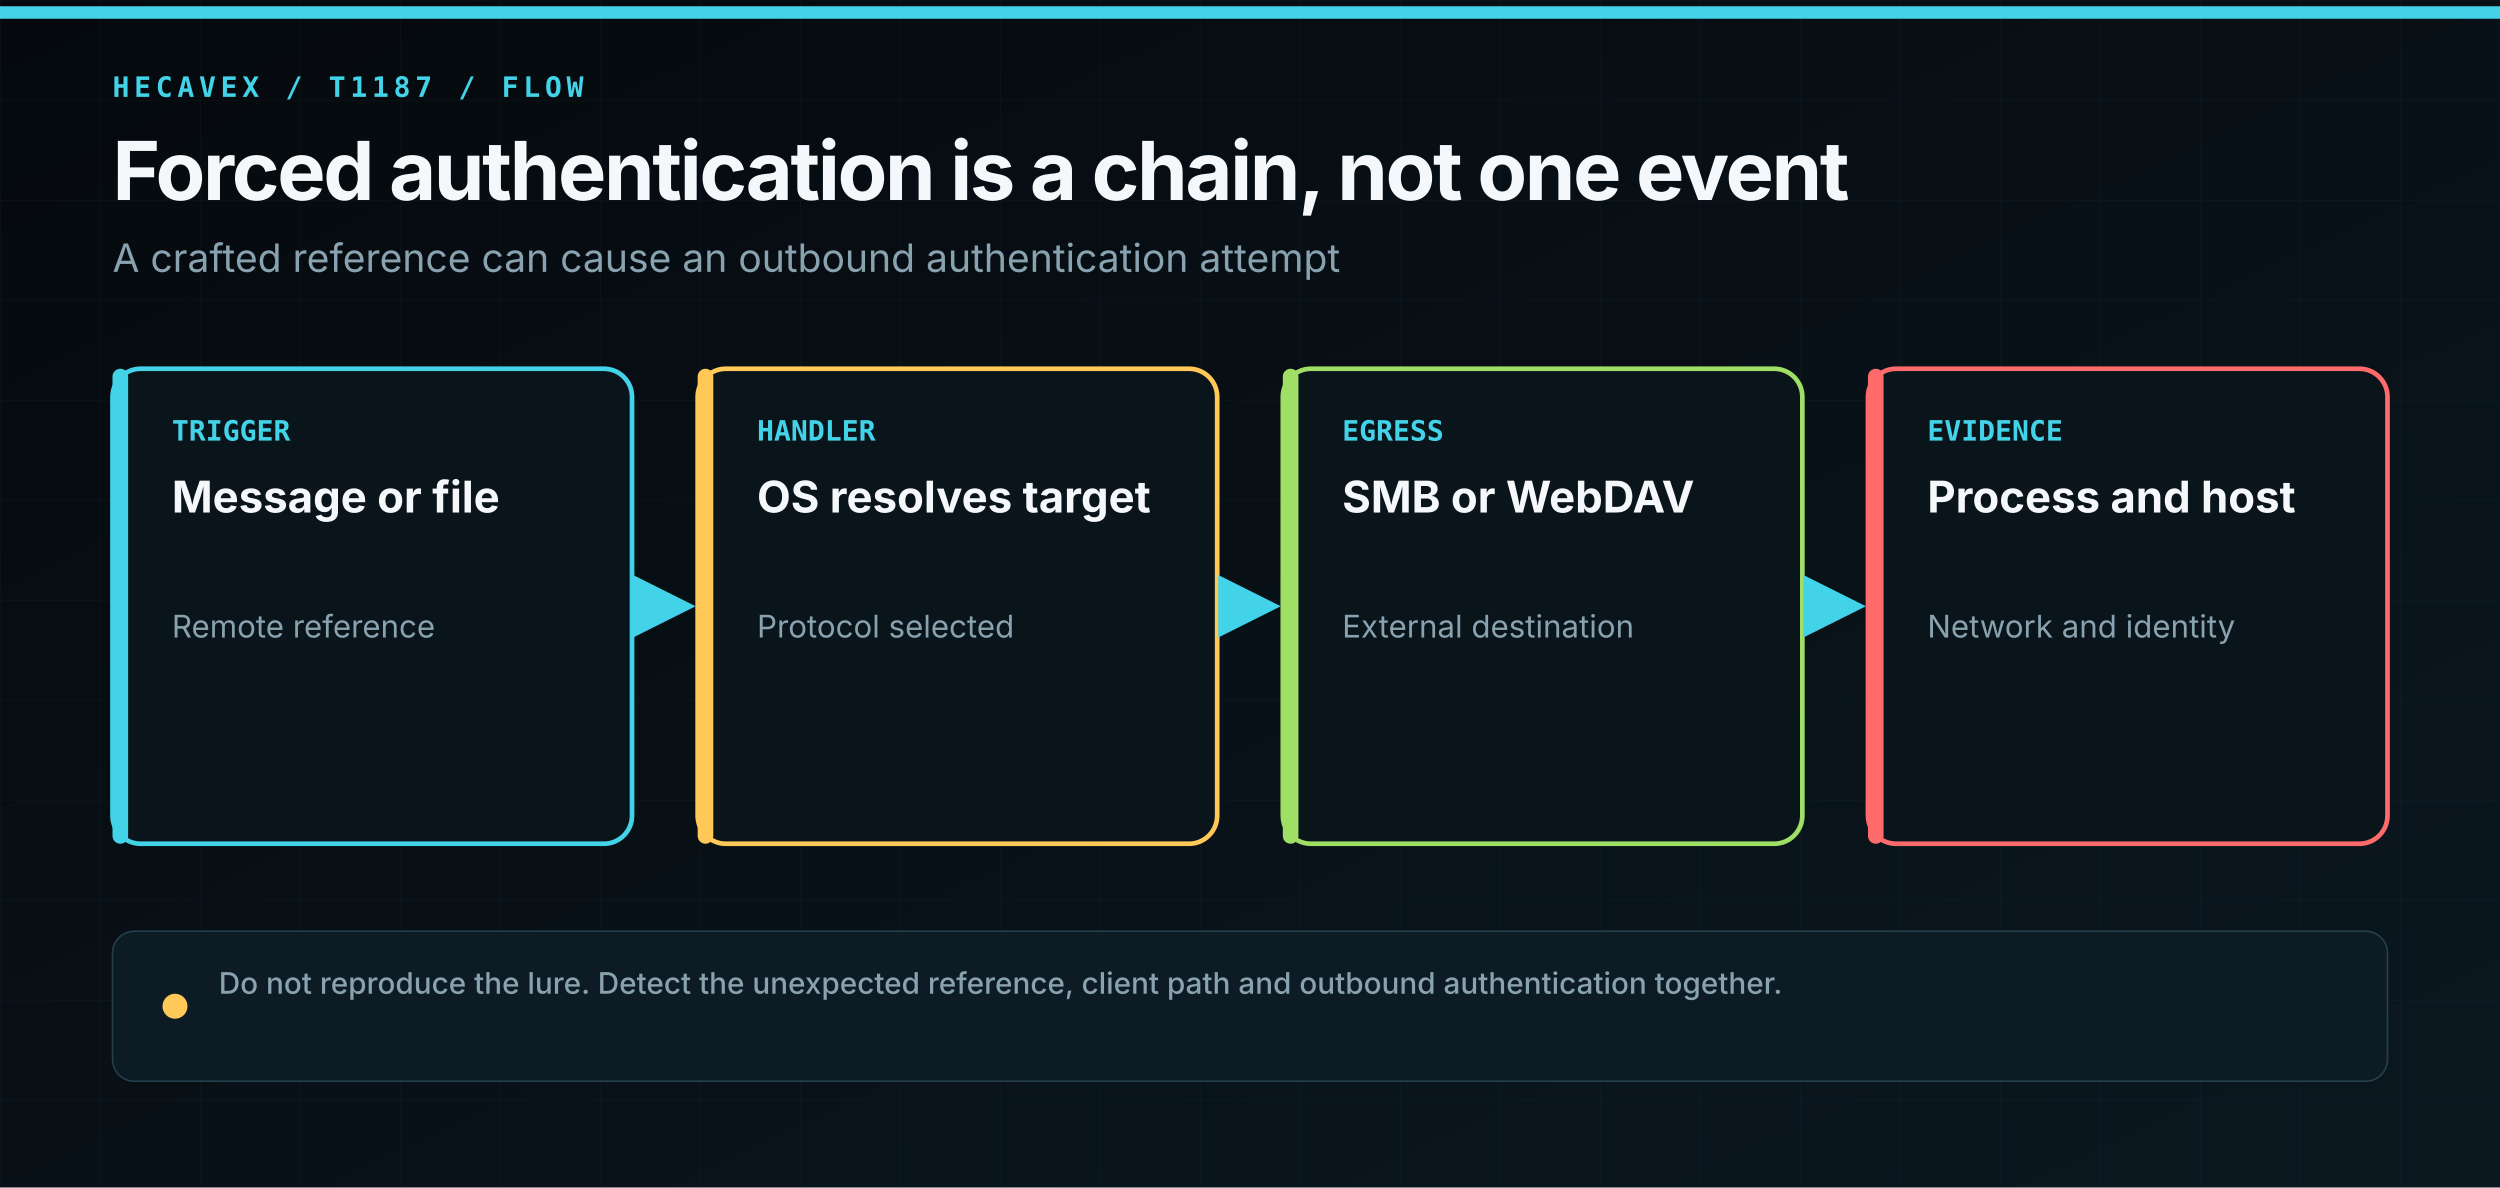
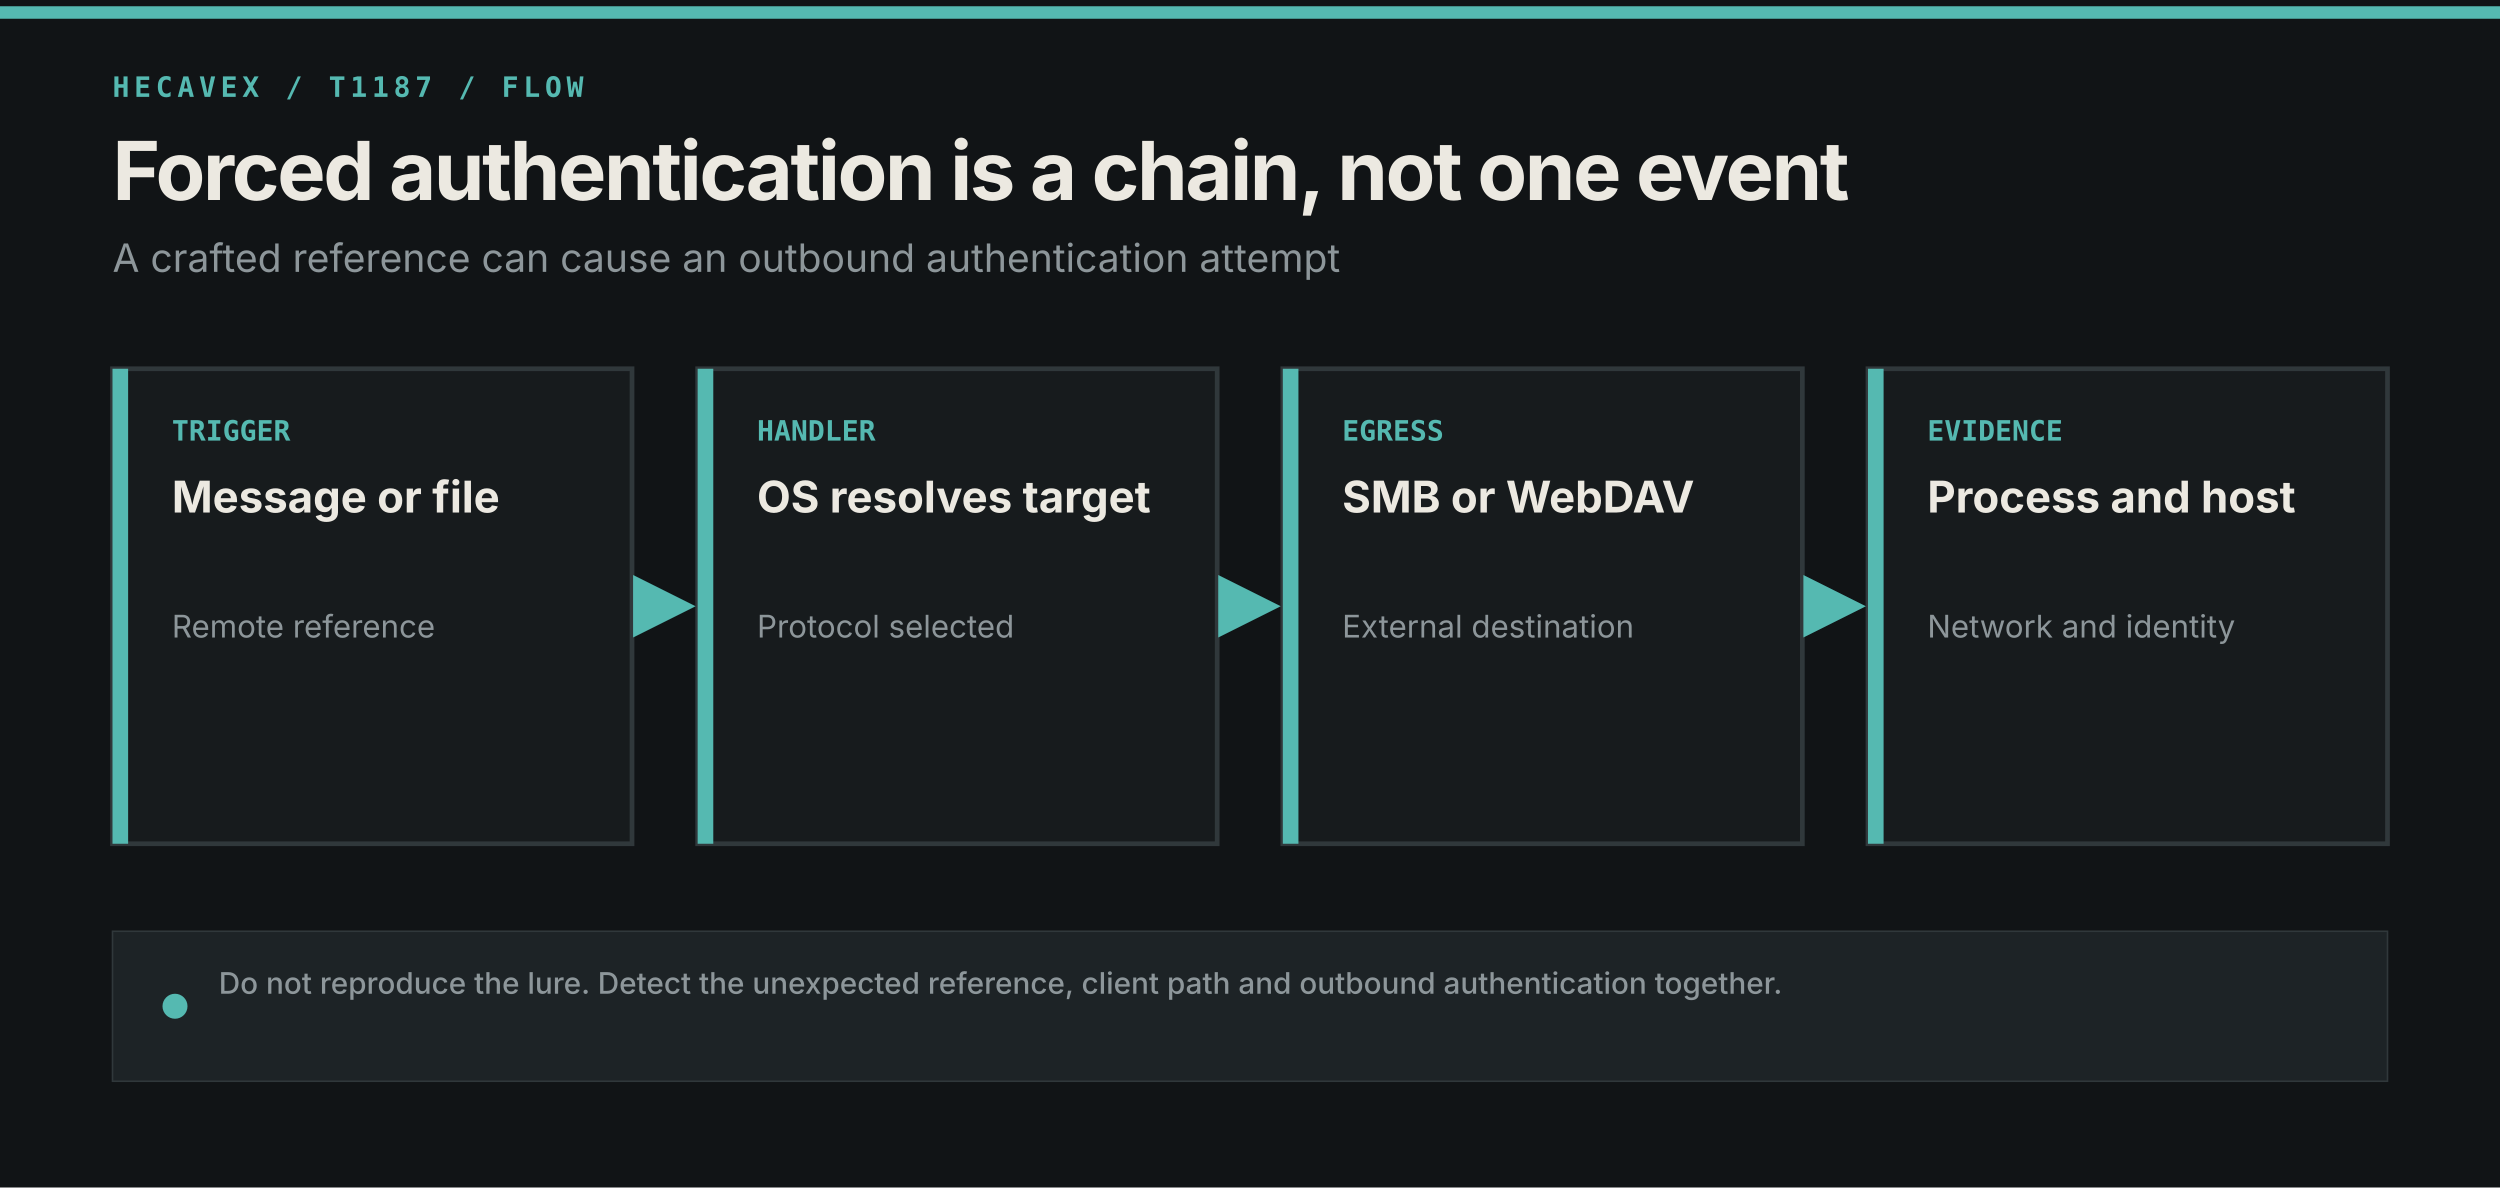
<svg xmlns="http://www.w3.org/2000/svg" width="1600" height="760" viewBox="0 0 1600 760" role="img" aria-labelledby="title desc">
  <defs>
-     <linearGradient id="bg" x1="0" y1="0" x2="1" y2="1">
-       <stop stop-color="#05090d" />
-       <stop offset="1" stop-color="#0b1820" />
-     </linearGradient>
-     <pattern id="grid" width="64" height="64" patternUnits="userSpaceOnUse">
-       <path d="M64 0H0V64" fill="none" stroke="#25414d" stroke-width="1" opacity=".28" />
-     </pattern>
-     <filter id="glow">
-       <feGaussianBlur stdDeviation="8" result="b" />
-       <feMerge>
-         <feMergeNode in="b" />
-         <feMergeNode in="SourceGraphic" />
-       </feMerge>
-     </filter>
    <marker id="arrow" viewBox="0 0 12 12" refX="10" refY="6" markerWidth="10" markerHeight="10" orient="auto">
-       <path d="M0 0 12 6 0 12Z" fill="#43d3e8" />
+       <path d="M0 0 12 6 0 12Z" fill="#55b9b1" />
    </marker>
    <style>
      .sans{font-family:Inter,Arial,sans-serif}.mono{font-family:'IBM Plex Mono',Consolas,monospace}
-       .title{font:700 52px Inter,Arial,sans-serif;fill:#f4f8fa;letter-spacing:-1.5px}
-       .subtitle{font:400 25px Inter,Arial,sans-serif;fill:#89a2af}
-       .eyebrow{font:600 18px 'IBM Plex Mono',Consolas,monospace;fill:#43d3e8;letter-spacing:3px}
-       .node-title{font:700 28px Inter,Arial,sans-serif;fill:#f4f8fa}
-       .node-copy{font:400 20px Inter,Arial,sans-serif;fill:#89a2af}
-       .node-code{font:600 18px 'IBM Plex Mono',Consolas,monospace;fill:#43d3e8}
-       .note{font:500 19px Inter,Arial,sans-serif;fill:#89a2af}
+       .title{font:700 52px Inter,Arial,sans-serif;fill:#ece9e1;letter-spacing:-1.5px}
+       .subtitle{font:400 25px Inter,Arial,sans-serif;fill:#8d969a}
+       .eyebrow{font:600 18px 'IBM Plex Mono',Consolas,monospace;fill:#55b9b1;letter-spacing:3px}
+       .node-title{font:700 28px Inter,Arial,sans-serif;fill:#ece9e1}
+       .node-copy{font:400 20px Inter,Arial,sans-serif;fill:#8d969a}
+       .node-code{font:600 18px 'IBM Plex Mono',Consolas,monospace;fill:#55b9b1}
+       .note{font:500 19px Inter,Arial,sans-serif;fill:#8d969a}
    </style>
  </defs>
-   <rect width="1600" height="760" fill="url(#bg)" />
-   <rect width="1600" height="760" fill="url(#grid)" opacity=".5" />
-   <path d="M0 8H1600" stroke="#43d3e8" stroke-width="8" />
+   <rect width="1600" height="760" fill="#111416" />
+   <path d="M0 8H1600" stroke="#55b9b1" stroke-width="8" />
  <text x="72" y="62" class="eyebrow">HECAVEX / T1187 / FLOW</text>
  <text x="72" y="128" class="title" text-anchor="start">
    <tspan x="72" dy="0">Forced authentication is a chain, not one event</tspan>
  </text>
  <text x="72" y="174" class="subtitle" text-anchor="start">
    <tspan x="72" dy="0">A crafted reference can cause an outbound authentication attempt</tspan>
  </text>
  <g>
-     <rect x="72" y="236" width="332.5" height="304" rx="18" fill="#0a141b" stroke="#43d3e8" stroke-width="3" />
-     <rect x="72" y="236" width="10" height="304" rx="5" fill="#43d3e8" />
+     <rect x="72" y="236" width="332.5" height="304" fill="#171b1d" stroke="#30383b" stroke-width="3" />
+     <rect x="72" y="236" width="10" height="304" fill="#55b9b1" />
    <text x="110" y="282" class="node-code">TRIGGER</text>
    <text x="110" y="328" class="node-title" text-anchor="start">
      <tspan x="110" dy="0">Message or file</tspan>
    </text>
    <text x="110" y="408" class="node-copy" text-anchor="start">
      <tspan x="110" dy="0">Remote reference</tspan>
    </text>
  </g>
  <g>
-     <rect x="446.5" y="236" width="332.5" height="304" rx="18" fill="#0a141b" stroke="#ffc857" stroke-width="3" />
-     <rect x="446.5" y="236" width="10" height="304" rx="5" fill="#ffc857" />
+     <rect x="446.5" y="236" width="332.5" height="304" fill="#171b1d" stroke="#30383b" stroke-width="3" />
+     <rect x="446.5" y="236" width="10" height="304" fill="#55b9b1" />
    <text x="484.5" y="282" class="node-code">HANDLER</text>
    <text x="484.5" y="328" class="node-title" text-anchor="start">
      <tspan x="484.5" dy="0">OS resolves target</tspan>
    </text>
    <text x="484.5" y="408" class="node-copy" text-anchor="start">
      <tspan x="484.5" dy="0">Protocol selected</tspan>
    </text>
  </g>
  <g>
-     <rect x="821" y="236" width="332.5" height="304" rx="18" fill="#0a141b" stroke="#9fdf65" stroke-width="3" />
-     <rect x="821" y="236" width="10" height="304" rx="5" fill="#9fdf65" />
+     <rect x="821" y="236" width="332.5" height="304" fill="#171b1d" stroke="#30383b" stroke-width="3" />
+     <rect x="821" y="236" width="10" height="304" fill="#55b9b1" />
    <text x="859" y="282" class="node-code">EGRESS</text>
    <text x="859" y="328" class="node-title" text-anchor="start">
      <tspan x="859" dy="0">SMB or WebDAV</tspan>
    </text>
    <text x="859" y="408" class="node-copy" text-anchor="start">
      <tspan x="859" dy="0">External destination</tspan>
    </text>
  </g>
  <g>
-     <rect x="1195.5" y="236" width="332.5" height="304" rx="18" fill="#0a141b" stroke="#ff6b6b" stroke-width="3" />
-     <rect x="1195.5" y="236" width="10" height="304" rx="5" fill="#ff6b6b" />
+     <rect x="1195.5" y="236" width="332.5" height="304" fill="#171b1d" stroke="#30383b" stroke-width="3" />
+     <rect x="1195.5" y="236" width="10" height="304" fill="#55b9b1" />
    <text x="1233.5" y="282" class="node-code">EVIDENCE</text>
    <text x="1233.5" y="328" class="node-title" text-anchor="start">
      <tspan x="1233.5" dy="0">Process and host</tspan>
    </text>
    <text x="1233.5" y="408" class="node-copy" text-anchor="start">
      <tspan x="1233.5" dy="0">Network and identity</tspan>
    </text>
  </g>
  <g>
-     <path d="M412.5 388H438.5" stroke="#43d3e8" stroke-width="4" marker-end="url(#arrow)" />
+     <path d="M412.5 388H438.5" stroke="#55b9b1" stroke-width="4" marker-end="url(#arrow)" />
  </g>
  <g>
-     <path d="M787 388H813" stroke="#43d3e8" stroke-width="4" marker-end="url(#arrow)" />
+     <path d="M787 388H813" stroke="#55b9b1" stroke-width="4" marker-end="url(#arrow)" />
  </g>
  <g>
-     <path d="M1161.5 388H1187.5" stroke="#43d3e8" stroke-width="4" marker-end="url(#arrow)" />
+     <path d="M1161.5 388H1187.5" stroke="#55b9b1" stroke-width="4" marker-end="url(#arrow)" />
  </g>
-   <rect x="72" y="596" width="1456" height="96" rx="14" fill="#0d1b24" stroke="#25414d" />
-   <circle cx="112" cy="644" r="8" fill="#ffc857" />
+   <rect x="72" y="596" width="1456" height="96" fill="#1d2326" stroke="#30383b" />
+   <circle cx="112" cy="644" r="8" fill="#55b9b1" />
  <text x="140" y="636" class="note" text-anchor="start">
    <tspan x="140" dy="0">Do not reproduce the lure. Detect the unexpected reference, client path and outbound authentication together.</tspan>
  </text>
</svg>
